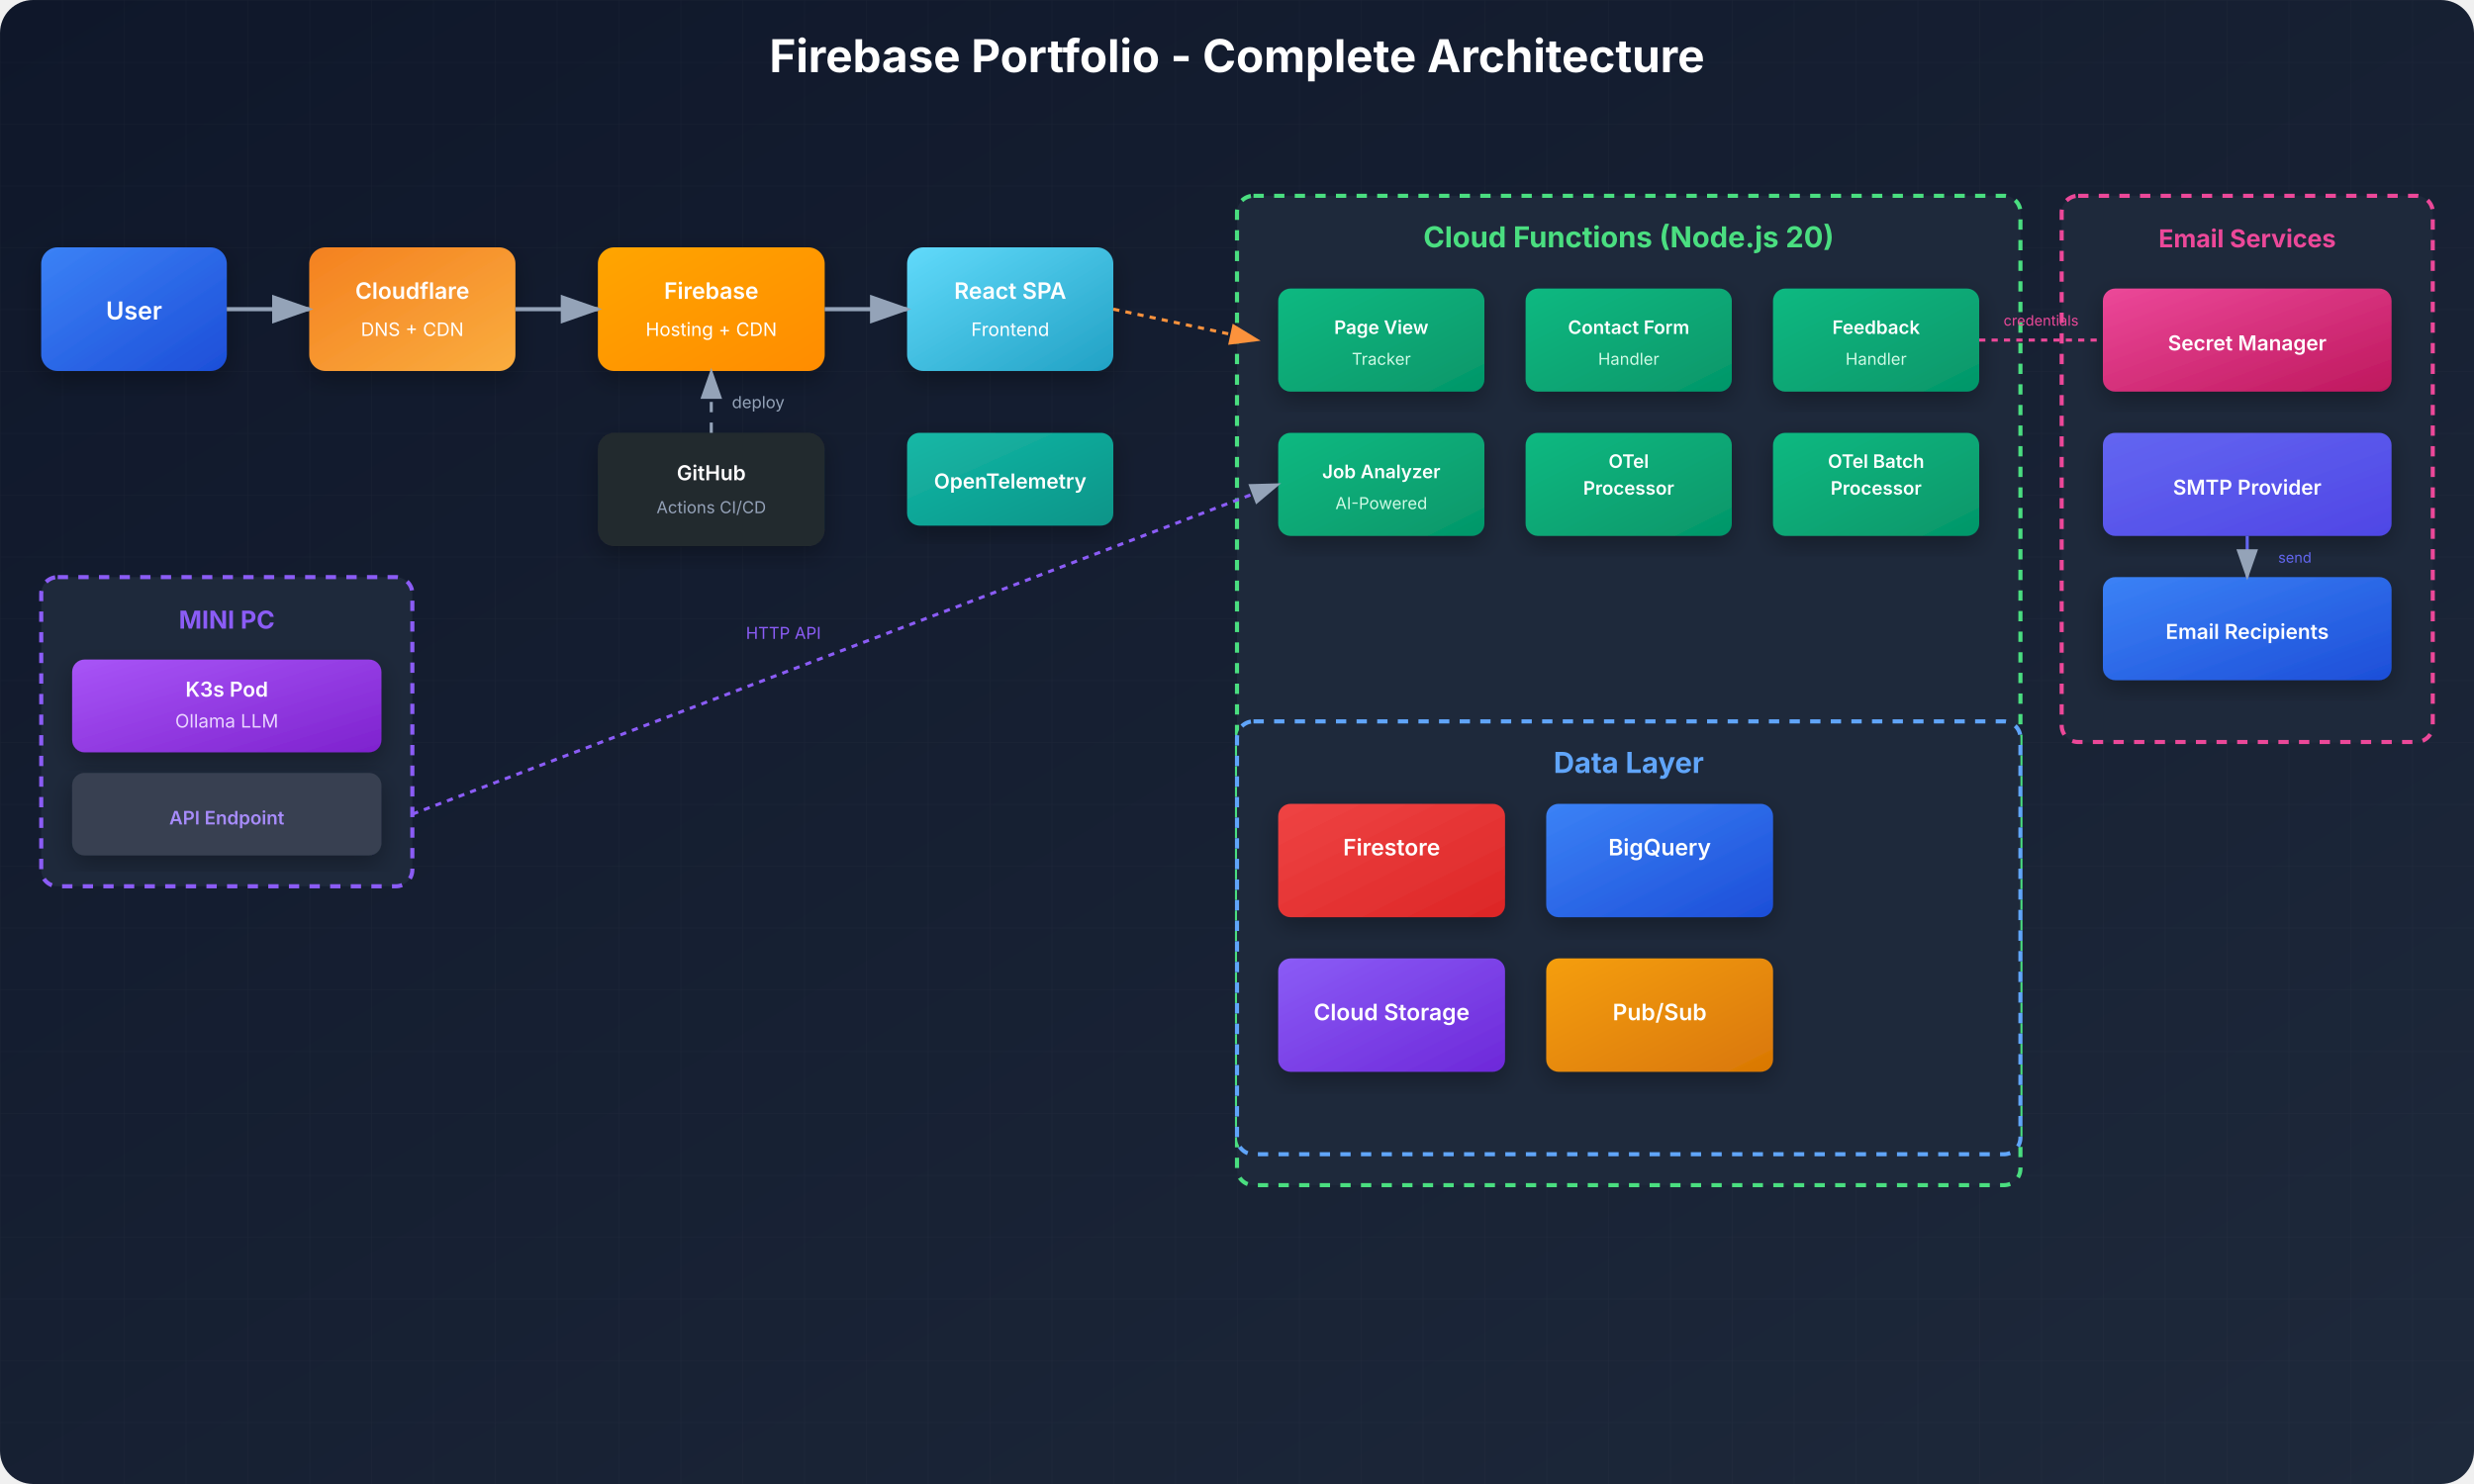
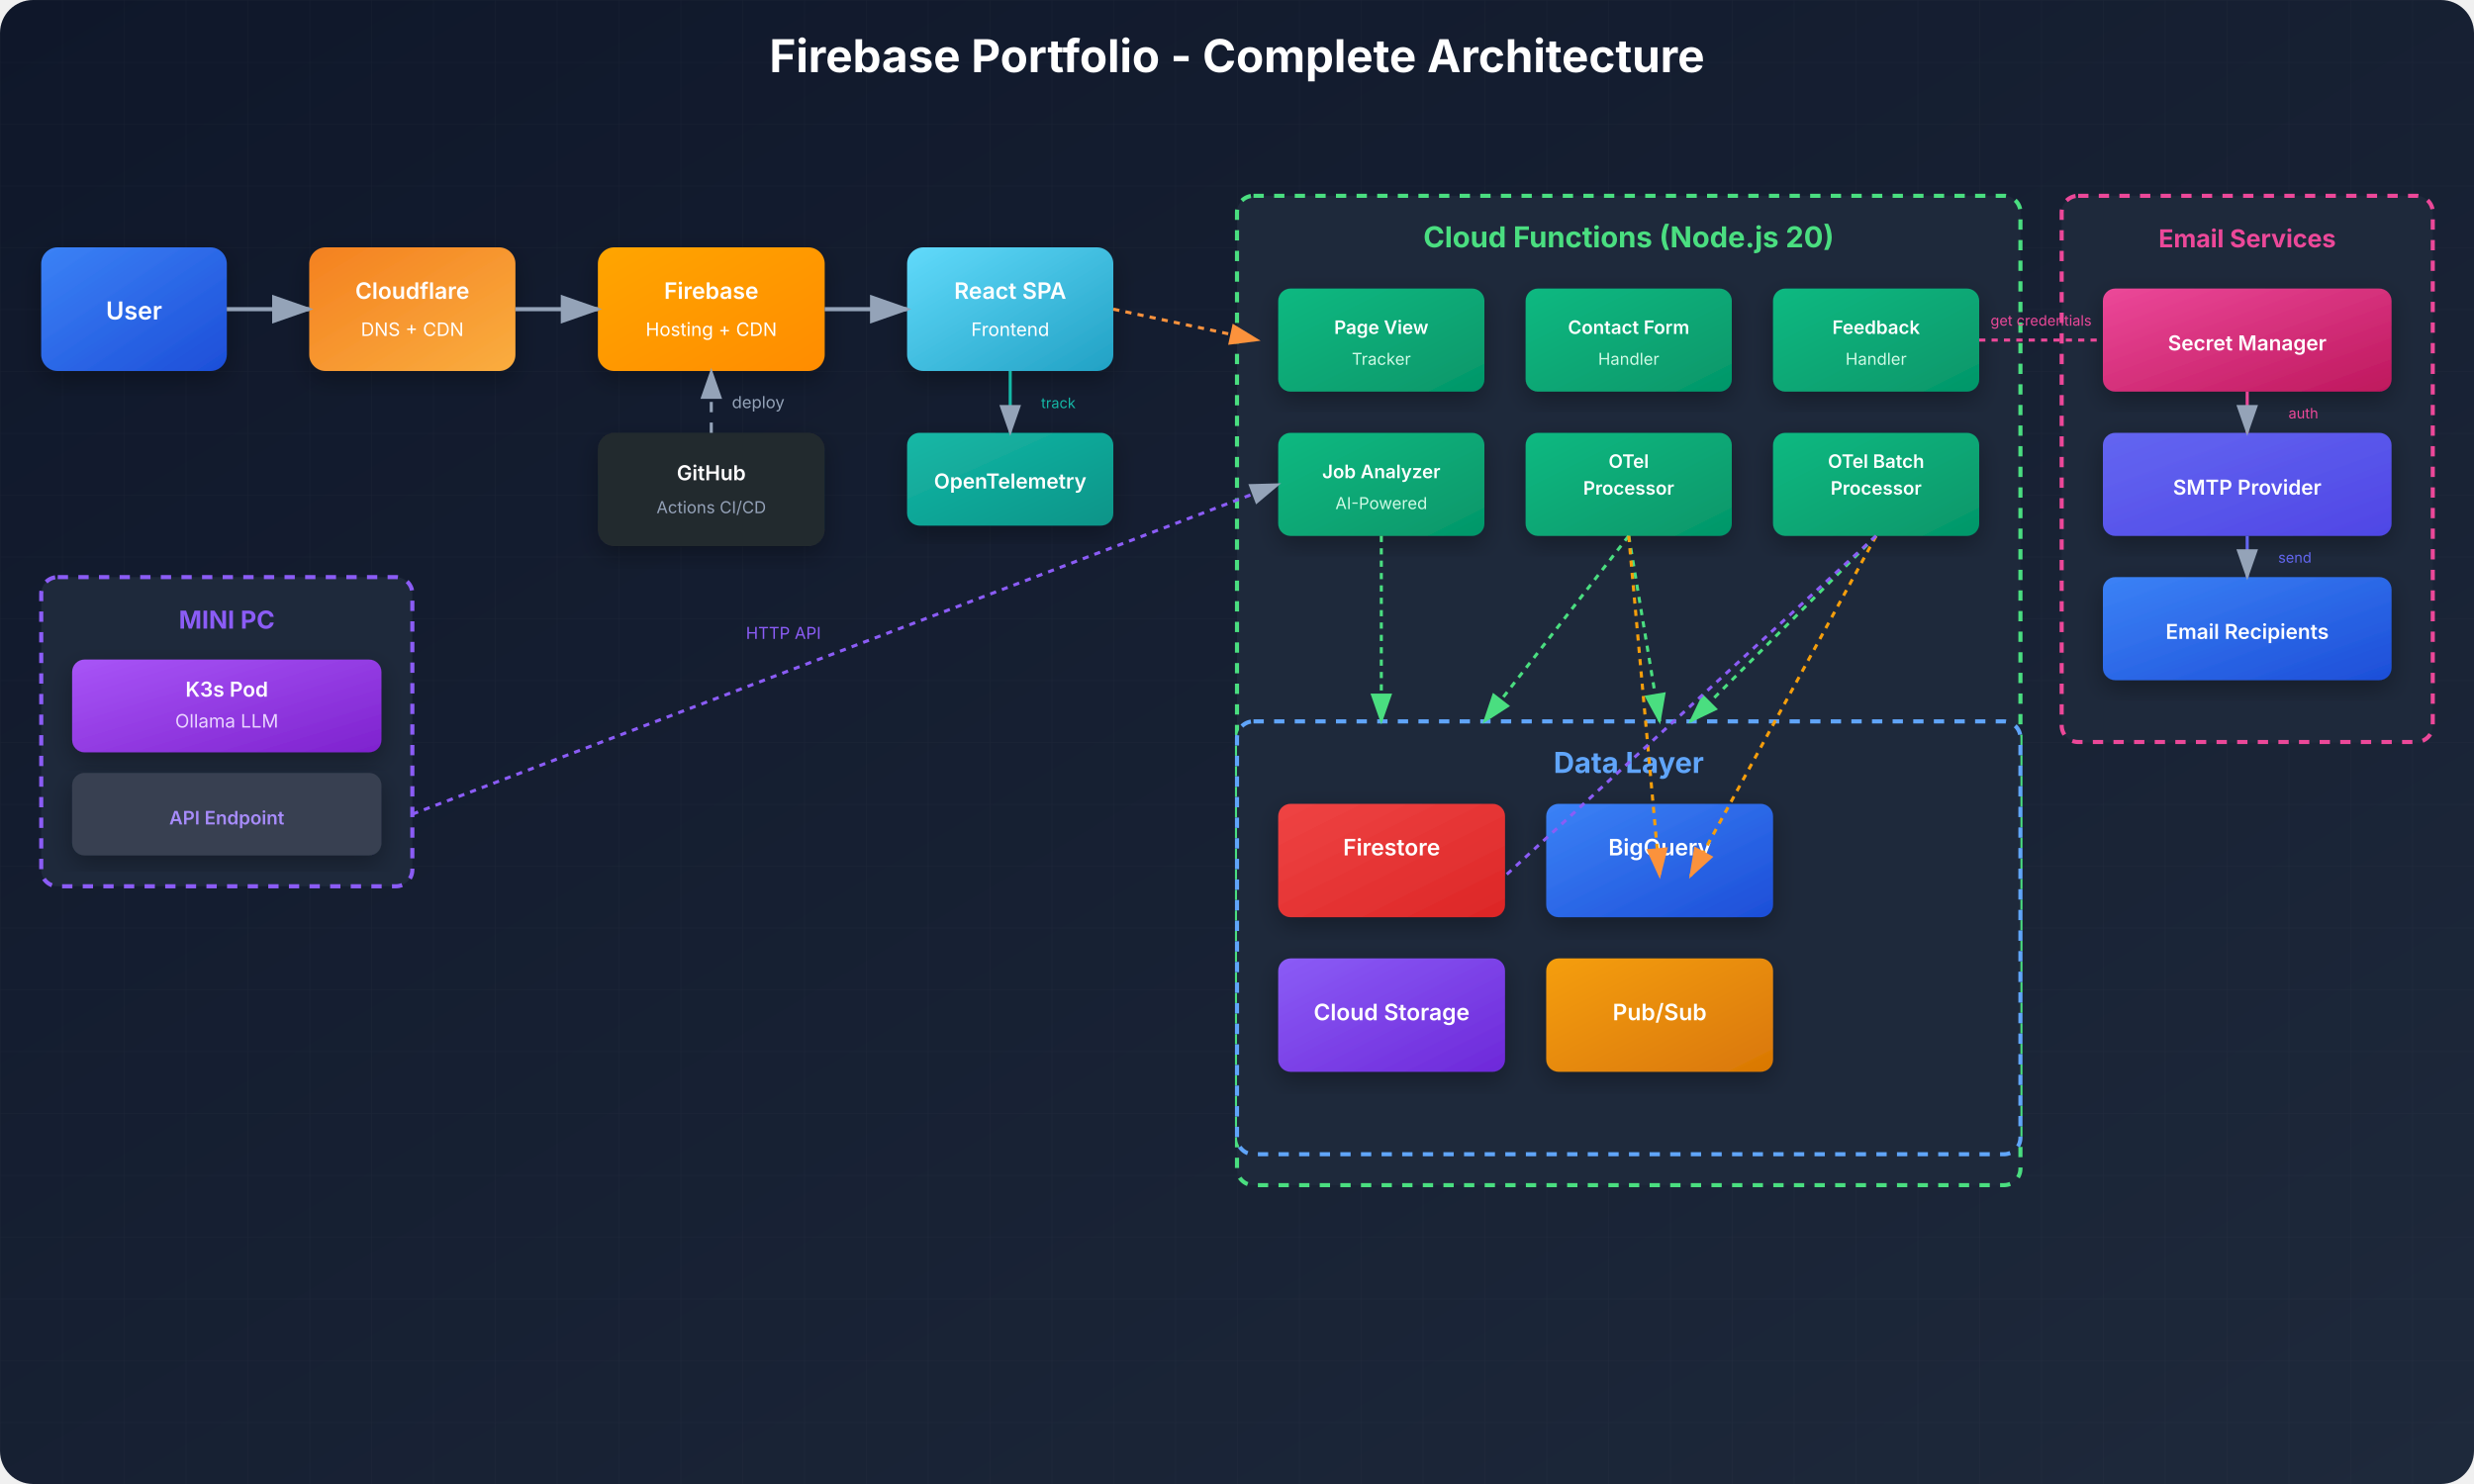
<svg xmlns="http://www.w3.org/2000/svg" viewBox="0 0 1200 720" style="font-family: system-ui, -apple-system, sans-serif;">
  <defs>
    <linearGradient id="userGrad" x1="0%" y1="0%" x2="100%" y2="100%">
      <stop offset="0%" style="stop-color:#3b82f6" />
      <stop offset="100%" style="stop-color:#1d4ed8" />
    </linearGradient>
    <linearGradient id="cloudflareGrad" x1="0%" y1="0%" x2="100%" y2="100%">
      <stop offset="0%" style="stop-color:#f48120" />
      <stop offset="100%" style="stop-color:#faad3f" />
    </linearGradient>
    <linearGradient id="firebaseGrad" x1="0%" y1="0%" x2="100%" y2="100%">
      <stop offset="0%" style="stop-color:#FFA500" />
      <stop offset="100%" style="stop-color:#FF8C00" />
    </linearGradient>
    <linearGradient id="reactGrad" x1="0%" y1="0%" x2="100%" y2="100%">
      <stop offset="0%" style="stop-color:#61dafb" />
      <stop offset="100%" style="stop-color:#21a1c4" />
    </linearGradient>
    <linearGradient id="functionGrad" x1="0%" y1="0%" x2="100%" y2="100%">
      <stop offset="0%" style="stop-color:#10b981" />
      <stop offset="100%" style="stop-color:#059669" />
    </linearGradient>
    <linearGradient id="firestoreGrad" x1="0%" y1="0%" x2="100%" y2="100%">
      <stop offset="0%" style="stop-color:#ef4444" />
      <stop offset="100%" style="stop-color:#dc2626" />
    </linearGradient>
    <linearGradient id="bigqueryGrad" x1="0%" y1="0%" x2="100%" y2="100%">
      <stop offset="0%" style="stop-color:#3b82f6" />
      <stop offset="100%" style="stop-color:#1d4ed8" />
    </linearGradient>
    <linearGradient id="storageGrad" x1="0%" y1="0%" x2="100%" y2="100%">
      <stop offset="0%" style="stop-color:#8b5cf6" />
      <stop offset="100%" style="stop-color:#6d28d9" />
    </linearGradient>
    <linearGradient id="pubsubGrad" x1="0%" y1="0%" x2="100%" y2="100%">
      <stop offset="0%" style="stop-color:#f59e0b" />
      <stop offset="100%" style="stop-color:#d97706" />
    </linearGradient>
    <linearGradient id="secretGrad" x1="0%" y1="0%" x2="100%" y2="100%">
      <stop offset="0%" style="stop-color:#ec4899" />
      <stop offset="100%" style="stop-color:#be185d" />
    </linearGradient>
    <linearGradient id="smtpGrad" x1="0%" y1="0%" x2="100%" y2="100%">
      <stop offset="0%" style="stop-color:#6366f1" />
      <stop offset="100%" style="stop-color:#4f46e5" />
    </linearGradient>
    <linearGradient id="otelGrad" x1="0%" y1="0%" x2="100%" y2="100%">
      <stop offset="0%" style="stop-color:#14b8a6" />
      <stop offset="100%" style="stop-color:#0d9488" />
    </linearGradient>
    <linearGradient id="ollamaGrad" x1="0%" y1="0%" x2="100%" y2="100%">
      <stop offset="0%" style="stop-color:#a855f7" />
      <stop offset="100%" style="stop-color:#7e22ce" />
    </linearGradient>
    <linearGradient id="bgGrad" x1="0%" y1="0%" x2="100%" y2="100%">
      <stop offset="0%" style="stop-color:#0f172a" />
      <stop offset="100%" style="stop-color:#1e293b" />
    </linearGradient>
    <filter id="shadow" x="-20%" y="-20%" width="140%" height="140%">
      <feDropShadow dx="0" dy="4" stdDeviation="6" flood-color="#000" flood-opacity="0.3" />
    </filter>
    <marker id="arrow" markerWidth="10" markerHeight="7" refX="9" refY="3.5" orient="auto">
      <polygon points="0 0, 10 3.5, 0 7" fill="#94a3b8" />
    </marker>
    <marker id="arrow-orange" markerWidth="10" markerHeight="7" refX="9" refY="3.5" orient="auto">
      <polygon points="0 0, 10 3.5, 0 7" fill="#fb923c" />
    </marker>
    <marker id="arrow-green" markerWidth="10" markerHeight="7" refX="9" refY="3.5" orient="auto">
      <polygon points="0 0, 10 3.5, 0 7" fill="#4ade80" />
    </marker>
  </defs>
  <rect width="1200" height="720" rx="16" fill="url(#bgGrad)" />
  <pattern id="grid" width="30" height="30" patternUnits="userSpaceOnUse">
    <path d="M 30 0 L 0 0 0 30" fill="none" stroke="#ffffff" stroke-width="0.3" opacity="0.05" />
  </pattern>
  <rect width="1200" height="720" fill="url(#grid)" />
  <text x="600" y="35" text-anchor="middle" fill="#ffffff" font-size="22" font-weight="700">Firebase Portfolio - Complete Architecture</text>
  <g filter="url(#shadow)">
    <rect x="20" y="120" width="90" height="60" rx="8" fill="url(#userGrad)" />
    <text x="65" y="155" text-anchor="middle" fill="white" font-size="12" font-weight="600">User</text>
  </g>
  <g filter="url(#shadow)">
    <rect x="150" y="120" width="100" height="60" rx="8" fill="url(#cloudflareGrad)" />
    <text x="200" y="145" text-anchor="middle" fill="white" font-size="11" font-weight="600">Cloudflare</text>
    <text x="200" y="163" text-anchor="middle" fill="white" font-size="9">DNS + CDN</text>
  </g>
  <g filter="url(#shadow)">
    <rect x="290" y="120" width="110" height="60" rx="8" fill="url(#firebaseGrad)" />
    <text x="345" y="145" text-anchor="middle" fill="white" font-size="11" font-weight="600">Firebase</text>
    <text x="345" y="163" text-anchor="middle" fill="white" font-size="9">Hosting + CDN</text>
  </g>
  <g filter="url(#shadow)">
    <rect x="440" y="120" width="100" height="60" rx="8" fill="url(#reactGrad)" />
    <text x="490" y="145" text-anchor="middle" fill="white" font-size="11" font-weight="600">React SPA</text>
    <text x="490" y="163" text-anchor="middle" fill="white" font-size="9">Frontend</text>
  </g>
  <g filter="url(#shadow)">
    <rect x="440" y="210" width="100" height="45" rx="6" fill="url(#otelGrad)" />
    <text x="490" y="237" text-anchor="middle" fill="white" font-size="10" font-weight="600">OpenTelemetry</text>
  </g>
  <rect x="600" y="95" width="380" height="480" fill="#1e293b" stroke="#4ade80" stroke-width="2" rx="8" stroke-dasharray="5,5" />
  <text x="790" y="120" text-anchor="middle" fill="#4ade80" font-size="14" font-weight="700">Cloud Functions (Node.js 20)</text>
  <g filter="url(#shadow)">
    <rect x="620" y="140" width="100" height="50" rx="6" fill="url(#functionGrad)" />
    <text x="670" y="162" text-anchor="middle" fill="white" font-size="9" font-weight="600">Page View</text>
    <text x="670" y="177" text-anchor="middle" fill="#d1fae5" font-size="8">Tracker</text>
  </g>
  <g filter="url(#shadow)">
    <rect x="740" y="140" width="100" height="50" rx="6" fill="url(#functionGrad)" />
    <text x="790" y="162" text-anchor="middle" fill="white" font-size="9" font-weight="600">Contact Form</text>
    <text x="790" y="177" text-anchor="middle" fill="#d1fae5" font-size="8">Handler</text>
  </g>
  <g filter="url(#shadow)">
    <rect x="860" y="140" width="100" height="50" rx="6" fill="url(#functionGrad)" />
    <text x="910" y="162" text-anchor="middle" fill="white" font-size="9" font-weight="600">Feedback</text>
    <text x="910" y="177" text-anchor="middle" fill="#d1fae5" font-size="8">Handler</text>
  </g>
  <g filter="url(#shadow)">
    <rect x="620" y="210" width="100" height="50" rx="6" fill="url(#functionGrad)" />
    <text x="670" y="232" text-anchor="middle" fill="white" font-size="9" font-weight="600">Job Analyzer</text>
    <text x="670" y="247" text-anchor="middle" fill="#d1fae5" font-size="8">AI-Powered</text>
  </g>
  <g filter="url(#shadow)">
    <rect x="740" y="210" width="100" height="50" rx="6" fill="url(#functionGrad)" />
    <text x="790" y="227" text-anchor="middle" fill="white" font-size="9" font-weight="600">OTel</text>
    <text x="790" y="240" text-anchor="middle" fill="white" font-size="9" font-weight="600">Processor</text>
  </g>
  <g filter="url(#shadow)">
    <rect x="860" y="210" width="100" height="50" rx="6" fill="url(#functionGrad)" />
    <text x="910" y="227" text-anchor="middle" fill="white" font-size="9" font-weight="600">OTel Batch</text>
    <text x="910" y="240" text-anchor="middle" fill="white" font-size="9" font-weight="600">Processor</text>
  </g>
  <rect x="600" y="350" width="380" height="210" fill="#1e293b" stroke="#60a5fa" stroke-width="2" rx="8" stroke-dasharray="5,5" />
  <text x="790" y="375" text-anchor="middle" fill="#60a5fa" font-size="14" font-weight="700">Data Layer</text>
  <g filter="url(#shadow)">
    <rect x="620" y="390" width="110" height="55" rx="6" fill="url(#firestoreGrad)" />
    <text x="675" y="415" text-anchor="middle" fill="white" font-size="11" font-weight="600">Firestore</text>
  </g>
  <g filter="url(#shadow)">
    <rect x="750" y="390" width="110" height="55" rx="6" fill="url(#bigqueryGrad)" />
    <text x="805" y="415" text-anchor="middle" fill="white" font-size="11" font-weight="600">BigQuery</text>
  </g>
  <g filter="url(#shadow)">
    <rect x="620" y="465" width="110" height="55" rx="6" fill="url(#storageGrad)" />
    <text x="675" y="495" text-anchor="middle" fill="white" font-size="11" font-weight="600">Cloud Storage</text>
  </g>
  <g filter="url(#shadow)">
    <rect x="750" y="465" width="110" height="55" rx="6" fill="url(#pubsubGrad)" />
    <text x="805" y="495" text-anchor="middle" fill="white" font-size="11" font-weight="600">Pub/Sub</text>
  </g>
  <rect x="1000" y="95" width="180" height="265" fill="#1e293b" stroke="#ec4899" stroke-width="2" rx="8" stroke-dasharray="5,5" />
  <text x="1090" y="120" text-anchor="middle" fill="#ec4899" font-size="12" font-weight="700">Email Services</text>
  <g filter="url(#shadow)">
    <rect x="1020" y="140" width="140" height="50" rx="6" fill="url(#secretGrad)" />
    <text x="1090" y="170" text-anchor="middle" fill="white" font-size="10" font-weight="600">Secret Manager</text>
  </g>
  <g filter="url(#shadow)">
    <rect x="1020" y="210" width="140" height="50" rx="6" fill="url(#smtpGrad)" />
    <text x="1090" y="240" text-anchor="middle" fill="white" font-size="10" font-weight="600">SMTP Provider</text>
  </g>
  <g filter="url(#shadow)">
    <rect x="1020" y="280" width="140" height="50" rx="6" fill="url(#userGrad)" />
    <text x="1090" y="310" text-anchor="middle" fill="white" font-size="10" font-weight="600">Email Recipients</text>
  </g>
  <rect x="20" y="280" width="180" height="150" fill="#1e293b" stroke="#8b5cf6" stroke-width="2" rx="8" stroke-dasharray="5,5" />
  <text x="110" y="305" text-anchor="middle" fill="#8b5cf6" font-size="12" font-weight="700">MINI PC</text>
  <g filter="url(#shadow)">
    <rect x="35" y="320" width="150" height="45" rx="6" fill="url(#ollamaGrad)" />
    <text x="110" y="338" text-anchor="middle" fill="white" font-size="10" font-weight="600">K3s Pod</text>
    <text x="110" y="353" text-anchor="middle" fill="#e9d5ff" font-size="9">Ollama LLM</text>
  </g>
  <g filter="url(#shadow)">
    <rect x="35" y="375" width="150" height="40" rx="6" fill="#374151" />
    <text x="110" y="400" text-anchor="middle" fill="#a78bfa" font-size="9" font-weight="600">API Endpoint</text>
  </g>
  <g filter="url(#shadow)">
    <rect x="290" y="210" width="110" height="55" rx="8" fill="#24292f" />
    <text x="345" y="233" text-anchor="middle" fill="white" font-size="10" font-weight="600">GitHub</text>
    <text x="345" y="249" text-anchor="middle" fill="#94a3b8" font-size="8">Actions CI/CD</text>
  </g>
  <path d="M 110 150 L 150 150" stroke="#94a3b8" stroke-width="2" marker-end="url(#arrow)" />
  <path d="M 250 150 L 290 150" stroke="#94a3b8" stroke-width="2" marker-end="url(#arrow)" />
  <path d="M 400 150 L 440 150" stroke="#94a3b8" stroke-width="2" marker-end="url(#arrow)" />
  <path d="M 540 150 L 610 165" stroke="#fb923c" stroke-width="1.5" stroke-dasharray="3,3" marker-end="url(#arrow-orange)" />
  <path d="M 345 210 L 345 180" stroke="#94a3b8" stroke-width="1.5" stroke-dasharray="5,5" marker-end="url(#arrow)" />
  <text x="355" y="198" fill="#94a3b8" font-size="8">deploy</text>
  <path d="M 200 395 L 620 235" stroke="#8b5cf6" stroke-width="1.5" stroke-dasharray="3,3" fill="none" marker-end="url(#arrow)" />
  <text x="380" y="310" text-anchor="middle" fill="#8b5cf6" font-size="8">HTTP API</text>
  <path d="M 960 165 L 1020 165" stroke="#ec4899" stroke-width="1.5" stroke-dasharray="3,3" />
-   <text x="990" y="158" text-anchor="middle" fill="#ec4899" font-size="7">credentials</text>
+   <text x="990" y="158" text-anchor="middle" fill="#ec4899" font-size="7">get credentials</text>
+   <path d="M 1090 190 L 1090 210" stroke="#ec4899" stroke-width="1.5" marker-end="url(#arrow)" />
+   <text x="1110" y="203" fill="#ec4899" font-size="7">auth</text>
  <path d="M 1090 260 L 1090 280" stroke="#6366f1" stroke-width="1.5" marker-end="url(#arrow)" />
  <text x="1105" y="273" fill="#6366f1" font-size="7">send</text>
+   <path d="M 490 180 L 490 210" stroke="#14b8a6" stroke-width="1.5" marker-end="url(#arrow)" />
+   <text x="505" y="198" fill="#14b8a6" font-size="7">track</text>
+   <path d="M 670 260 L 670 350" stroke="#4ade80" stroke-width="1.5" stroke-dasharray="3,3" marker-end="url(#arrow-green)" />
+   <path d="M 790 260 L 720 350" stroke="#4ade80" stroke-width="1.5" stroke-dasharray="3,3" marker-end="url(#arrow-green)" />
+   <path d="M 790 260 L 805 350" stroke="#4ade80" stroke-width="1.5" stroke-dasharray="3,3" marker-end="url(#arrow-green)" />
+   <path d="M 910 260 L 820 350" stroke="#4ade80" stroke-width="1.5" stroke-dasharray="3,3" marker-end="url(#arrow-green)" />
+   <path d="M 790 260 L 805 425" stroke="#f59e0b" stroke-width="1.5" stroke-dasharray="3,3" marker-end="url(#arrow-orange)" />
+   <path d="M 910 260 L 820 425" stroke="#f59e0b" stroke-width="1.5" stroke-dasharray="3,3" marker-end="url(#arrow-orange)" />
+   <path d="M 910 260 L 730 425" stroke="#8b5cf6" stroke-width="1.5" stroke-dasharray="3,3" />
</svg>
